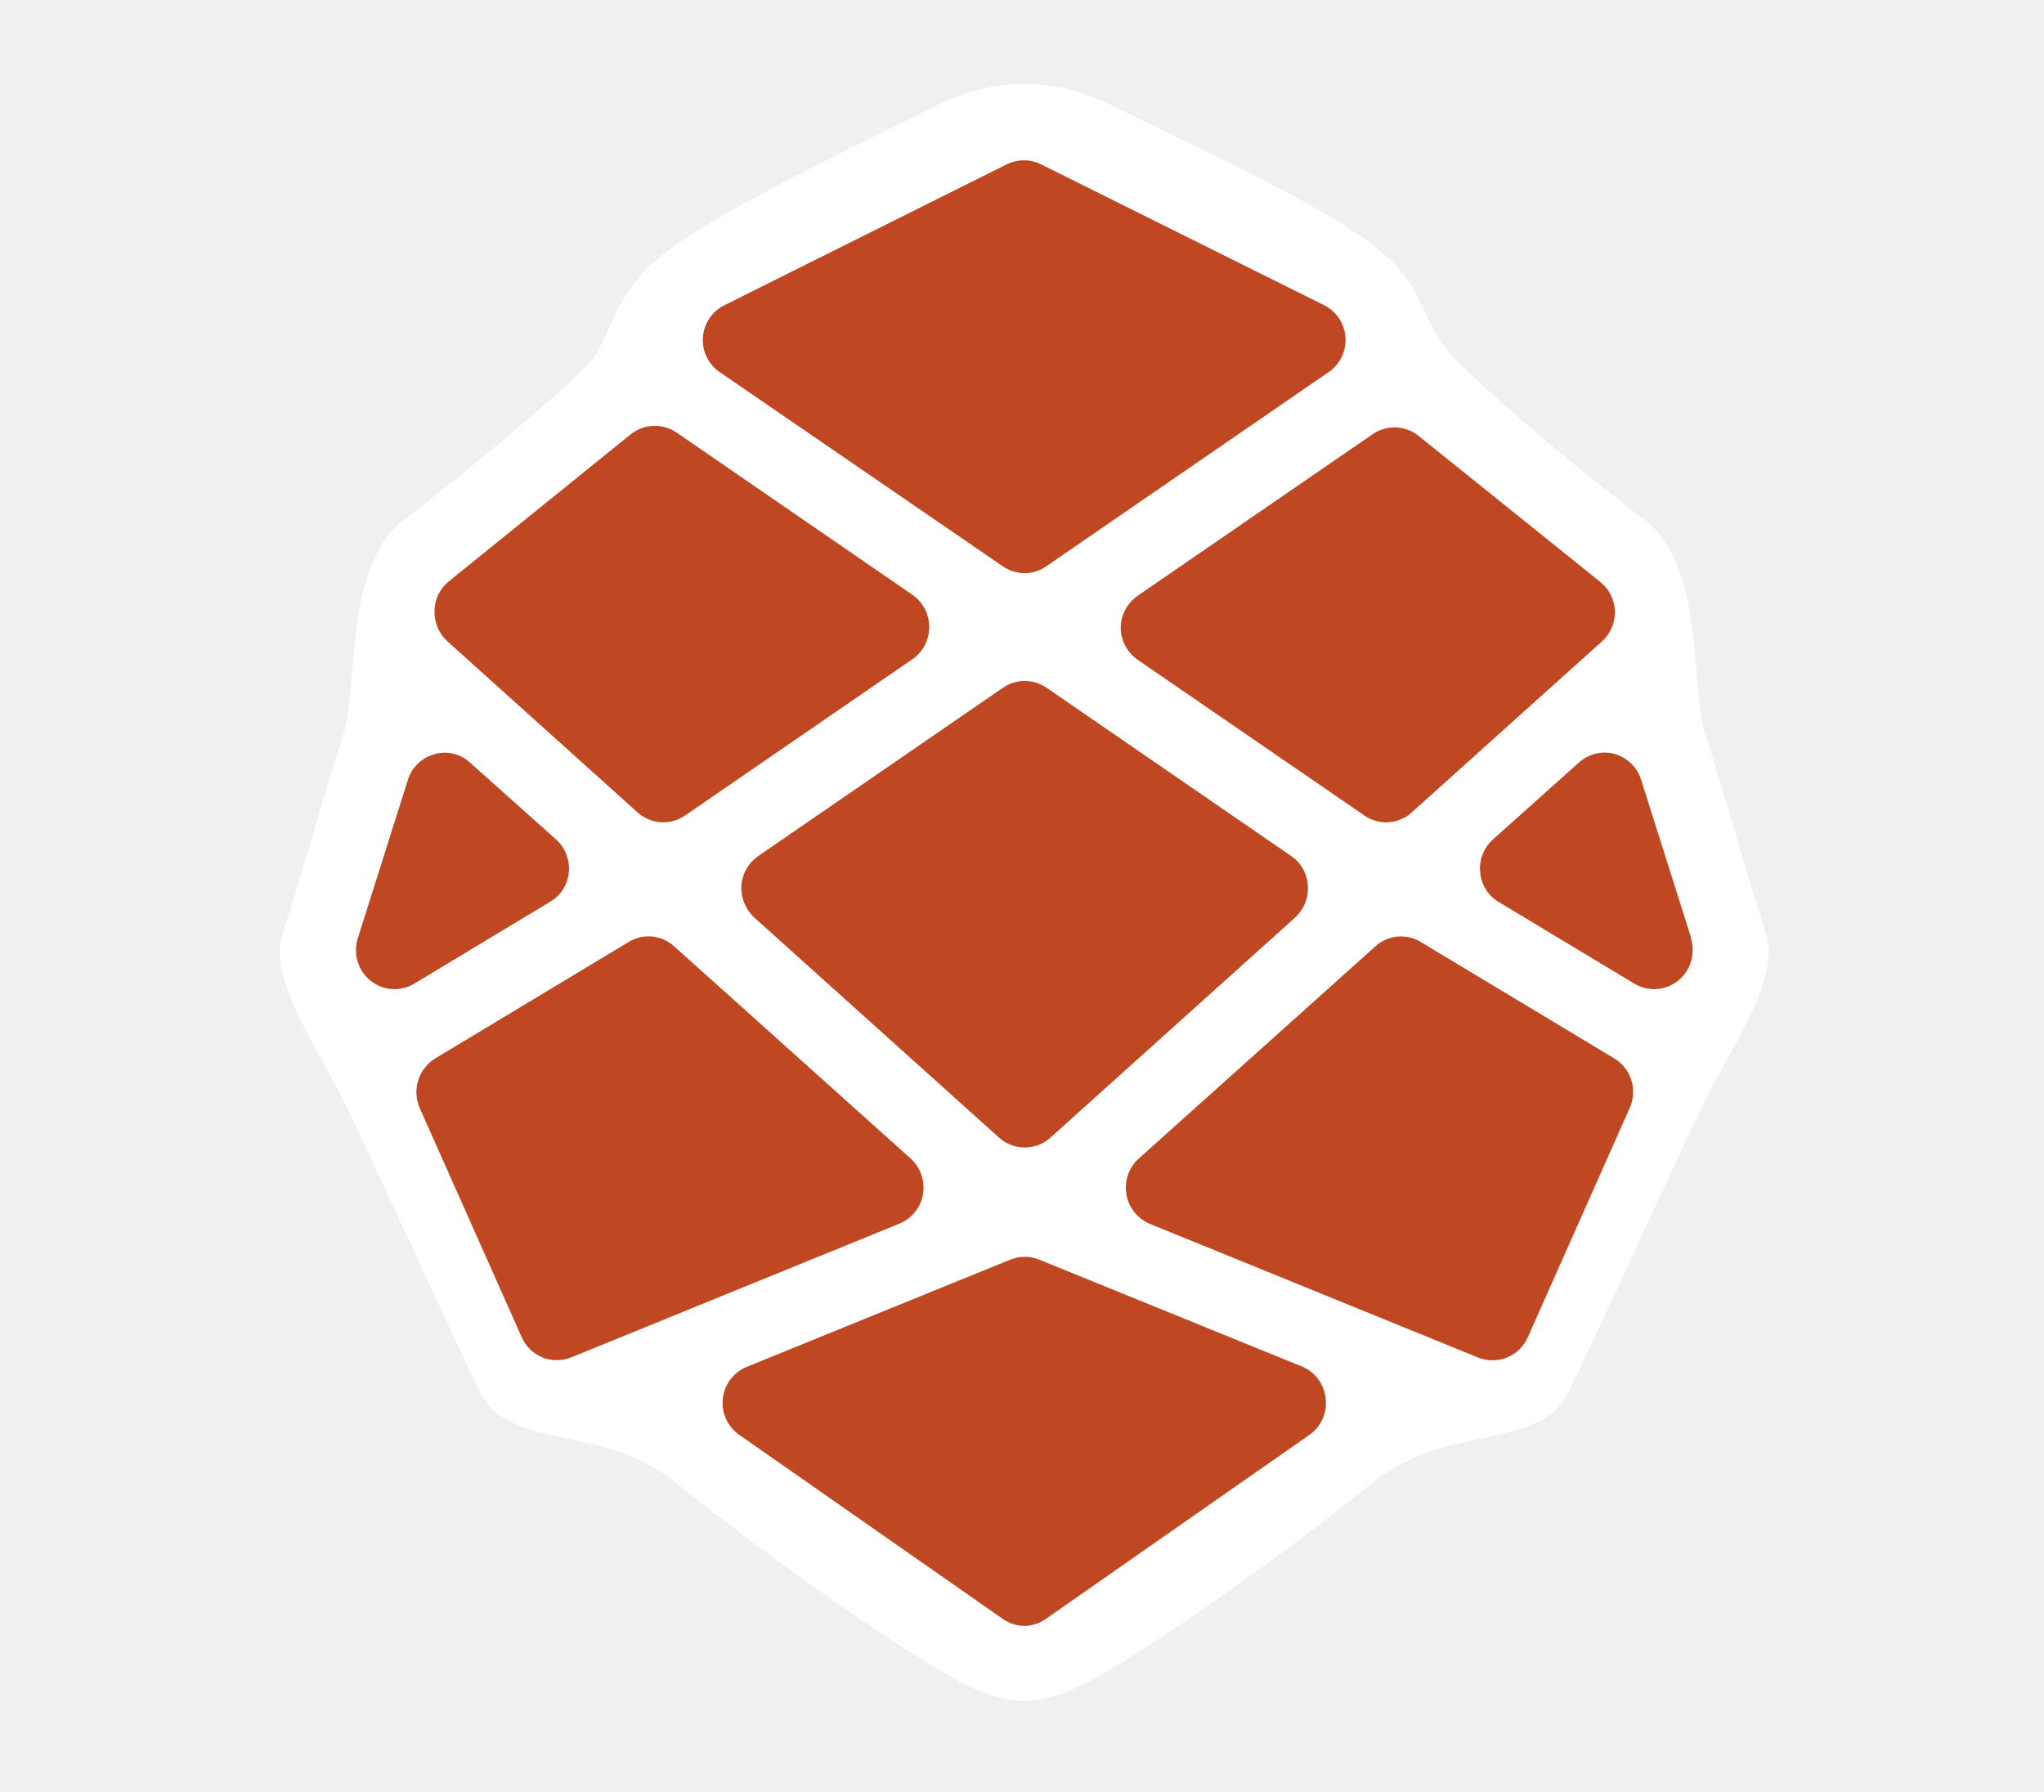
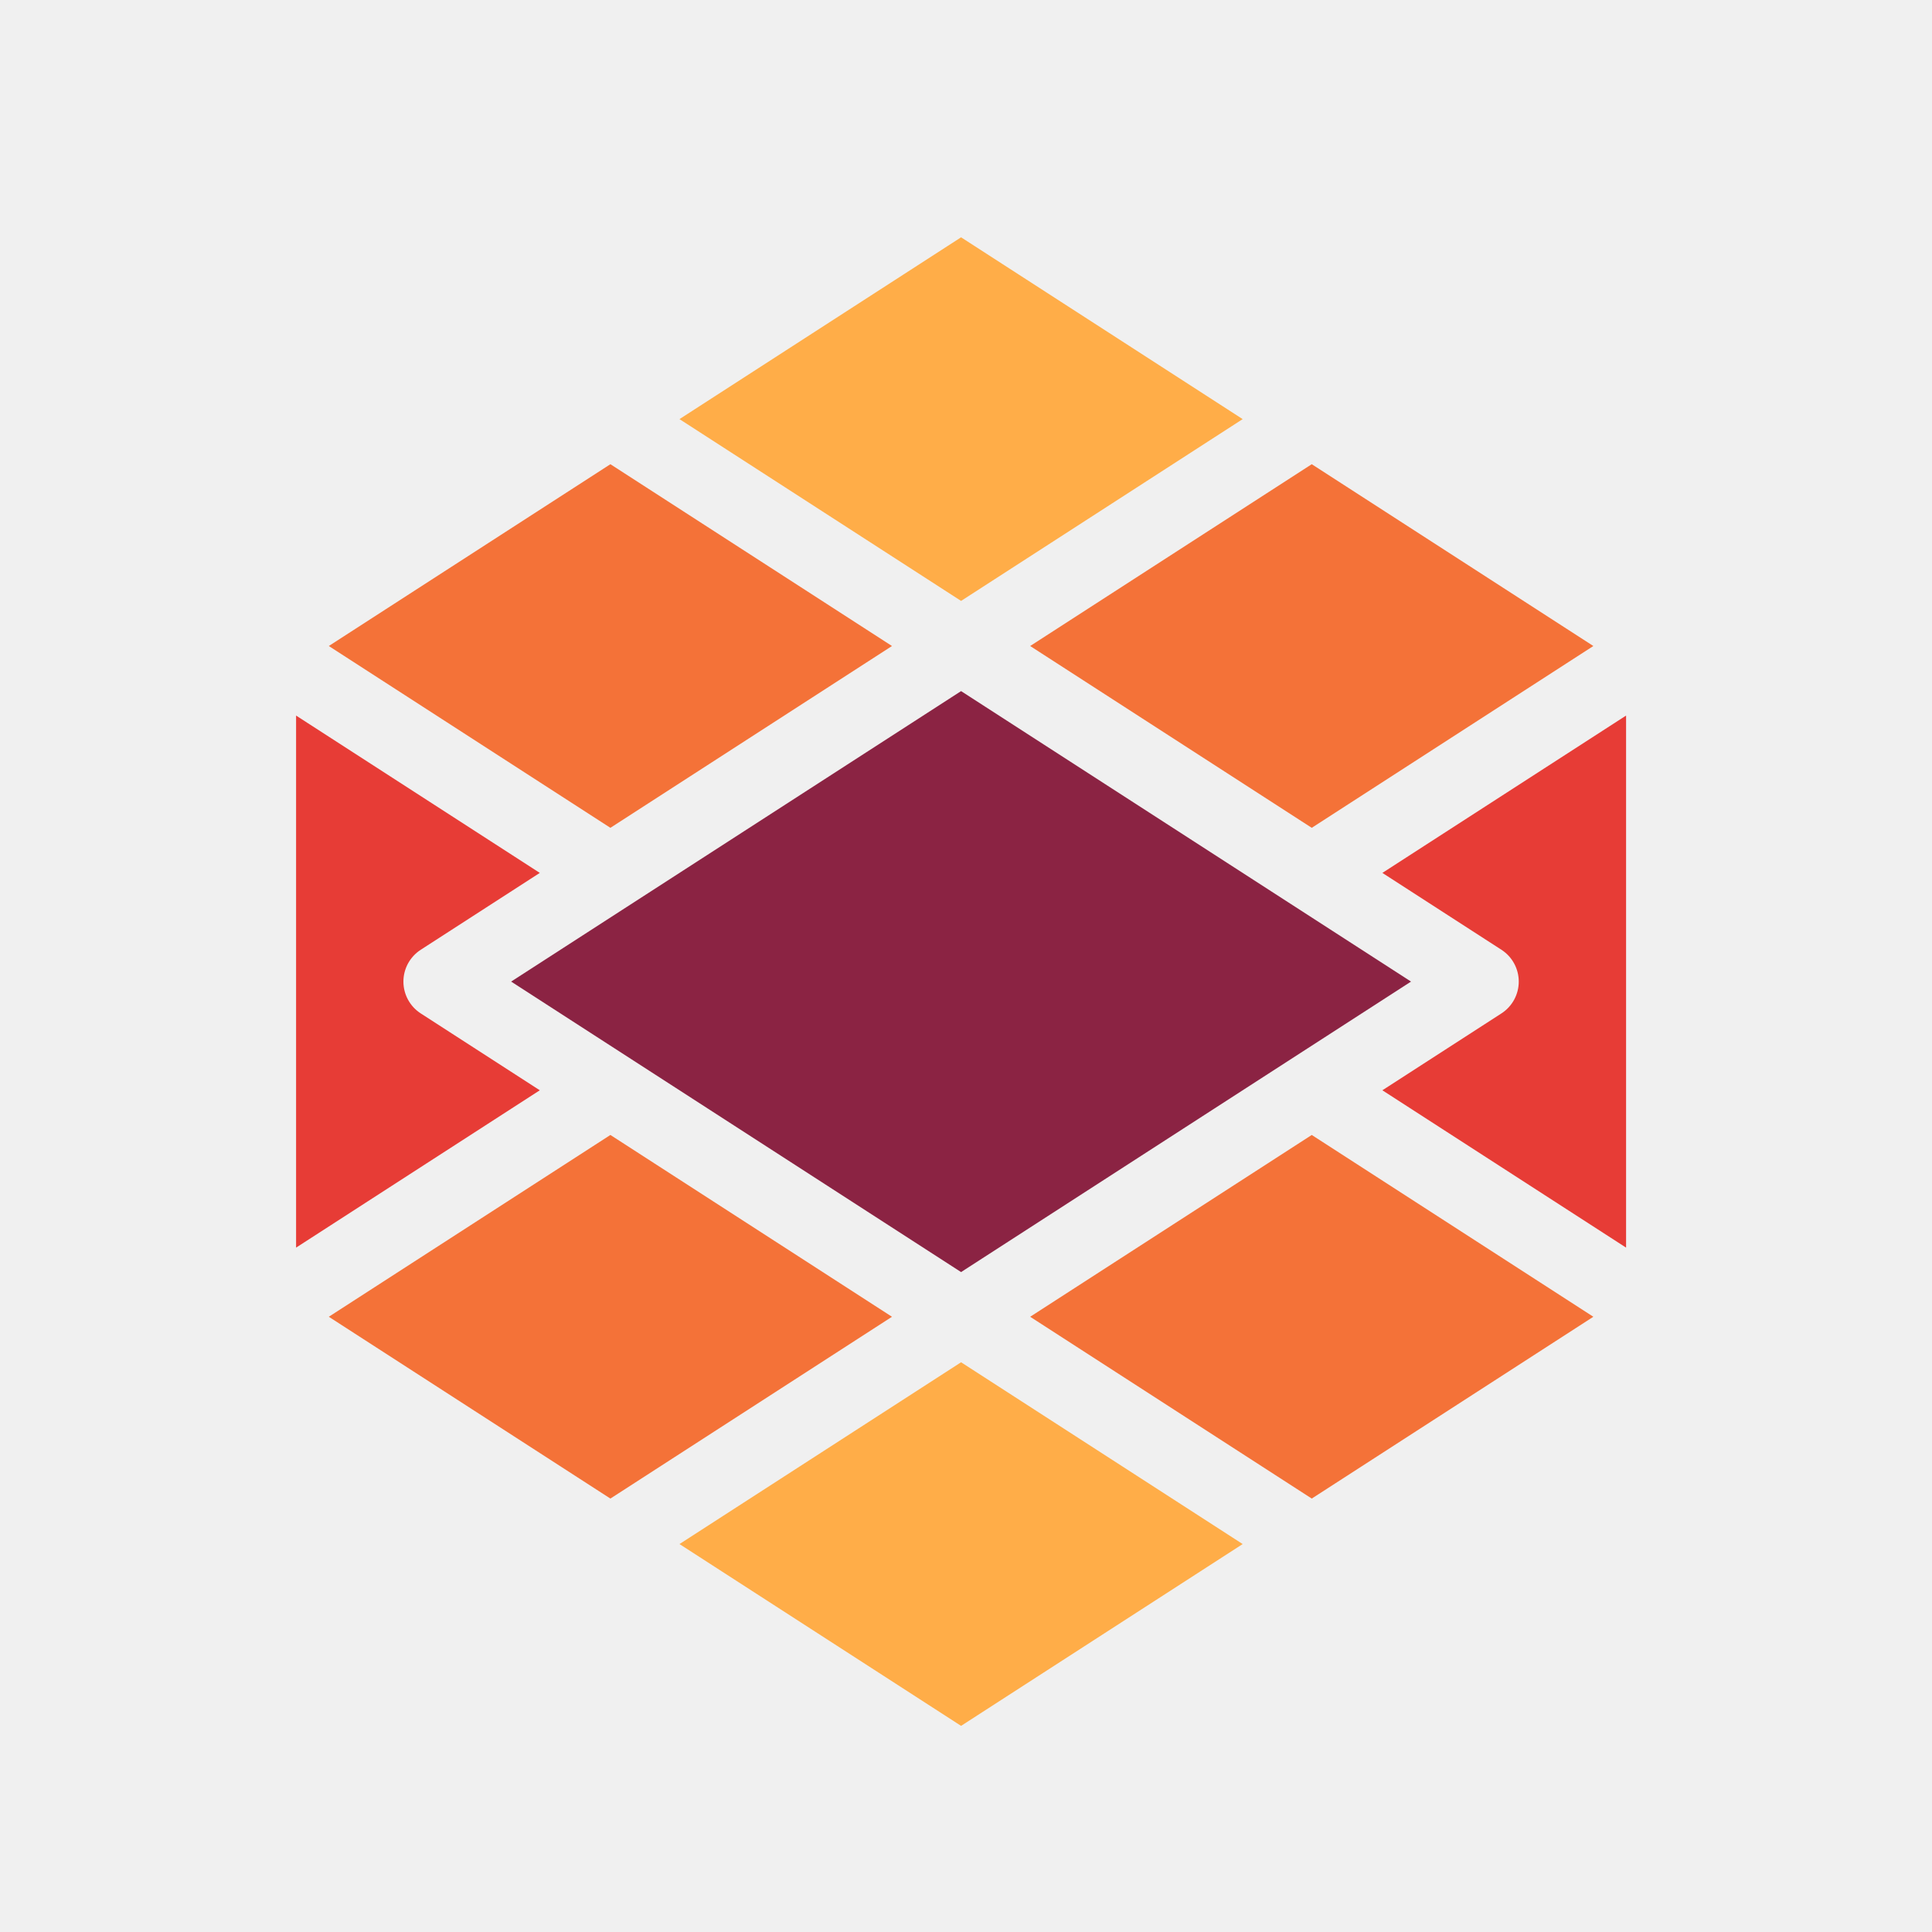
- <svg xmlns="http://www.w3.org/2000/svg" width="292" height="256" viewBox="0 0 292 256" fill="none">
-   <path fill-rule="evenodd" clip-rule="evenodd" d="M133.361 15.278C124.714 19.648 106.49 28.151 96.62 34.938C86.749 41.724 87.973 48.048 83.653 52.419C79.332 56.789 66.359 67.708 57.718 74.257C49.072 80.812 51.232 98.293 49.072 104.849C46.911 111.398 42.591 126.688 40.431 133.243C38.265 139.798 44.751 148.539 49.072 157.279C53.398 166.013 64.199 190.044 68.525 198.778C72.846 207.518 85.819 203.148 96.62 211.888C107.42 220.629 122.554 231.555 133.361 238.104C144.162 244.659 148.488 244.659 159.295 238.104C170.096 231.548 185.229 220.623 196.036 211.882C206.837 203.148 219.811 207.518 224.131 198.778C228.451 190.037 239.258 166.013 243.585 157.273C247.905 148.532 254.385 139.792 252.225 133.243C250.065 126.688 245.745 111.392 243.585 104.843C241.424 98.287 243.585 80.812 234.938 74.257C226.291 67.702 216.258 59.361 209.004 52.412C201.749 45.464 204.683 41.487 196.036 34.931C187.39 28.382 167.942 19.648 159.295 15.278C150.648 10.907 142.002 10.907 133.361 15.278Z" fill="white" />
-   <path fill-rule="evenodd" clip-rule="evenodd" d="M102.839 53.18L143.289 80.931C144.199 81.542 145.265 81.878 146.361 81.899C147.458 81.889 148.527 81.552 149.432 80.931L189.913 53.086C190.69 52.526 191.309 51.776 191.711 50.907C192.112 50.037 192.282 49.079 192.205 48.125C192.128 47.171 191.806 46.252 191.27 45.459C190.734 44.666 190.002 44.024 189.145 43.597L148.696 23.469C147.939 23.099 147.109 22.907 146.267 22.907C145.425 22.907 144.595 23.099 143.838 23.469L103.507 43.597C102.634 44.025 101.889 44.675 101.346 45.482C100.803 46.289 100.482 47.224 100.414 48.194C100.345 49.164 100.533 50.136 100.957 51.01C101.382 51.885 102.029 52.633 102.833 53.18H102.839ZM160.102 89.64C160.101 90.544 160.319 91.436 160.736 92.238C161.154 93.04 161.759 93.729 162.499 94.248L194.927 116.523C195.933 117.222 197.146 117.559 198.368 117.48C199.59 117.4 200.749 116.909 201.657 116.086L228.858 91.632C229.459 91.091 229.935 90.426 230.253 89.683C230.571 88.94 230.723 88.137 230.7 87.329C230.676 86.521 230.476 85.728 230.115 85.005C229.754 84.281 229.24 83.646 228.609 83.141L202.637 62.264C201.721 61.531 200.594 61.111 199.422 61.066C198.25 61.021 197.094 61.354 196.125 62.014L162.499 85.133C161.771 85.642 161.174 86.317 160.758 87.101C160.341 87.886 160.116 88.752 160.102 89.64ZM79.446 119.945C80.757 121.131 81.431 122.879 81.257 124.646C81.175 125.519 80.884 126.36 80.408 127.097C79.932 127.834 79.285 128.445 78.522 128.879L59.162 140.547C57.195 141.721 54.717 141.552 52.931 140.117C51.146 138.681 50.415 136.277 51.108 134.073L58.269 111.423C58.541 110.544 59.03 109.747 59.69 109.106C60.35 108.464 61.16 107.999 62.046 107.752C62.929 107.493 63.865 107.469 64.76 107.681C65.656 107.893 66.48 108.335 67.153 108.963L79.446 119.945ZM184.475 122.317L149.464 98.231C148.557 97.617 147.487 97.288 146.392 97.288C145.297 97.288 144.227 97.617 143.32 98.231L108.308 122.311C107.619 122.793 107.046 123.424 106.631 124.156C106.216 124.889 105.97 125.704 105.911 126.544C105.865 127.39 106.006 128.236 106.324 129.022C106.643 129.808 107.13 130.513 107.753 131.089L142.733 162.542C143.737 163.447 145.04 163.948 146.392 163.948C147.743 163.948 149.047 163.447 150.05 162.542L185.025 131.083C185.648 130.511 186.135 129.806 186.448 129.02C186.761 128.234 186.894 127.388 186.835 126.544C186.79 125.705 186.554 124.888 186.145 124.154C185.736 123.421 185.165 122.79 184.475 122.311V122.317ZM91.096 116.086L63.919 91.632C63.313 91.078 62.835 90.399 62.516 89.643C62.197 88.886 62.045 88.07 62.071 87.249C62.084 86.44 62.276 85.644 62.632 84.918C62.988 84.192 63.5 83.553 64.132 83.047L90.103 62.045C91.026 61.312 92.159 60.892 93.337 60.848C94.515 60.803 95.676 61.135 96.652 61.796L130.247 84.914C131.808 85.944 132.744 87.699 132.744 89.584C132.744 91.47 131.808 93.218 130.247 94.248L97.851 116.523C95.76 117.959 92.988 117.772 91.096 116.086ZM230.613 151.217L202.949 134.573C201.95 133.967 200.781 133.7 199.618 133.812C198.454 133.925 197.358 134.411 196.494 135.197L162.68 165.526C161.979 166.16 161.45 166.96 161.141 167.853C160.832 168.745 160.753 169.702 160.913 170.633C161.072 171.564 161.464 172.44 162.053 173.179C162.641 173.918 163.407 174.496 164.279 174.86L211.184 193.964C212.508 194.491 213.984 194.483 215.302 193.942C216.62 193.402 217.678 192.371 218.251 191.067L232.798 158.34C233.369 157.092 233.463 155.676 233.06 154.363C232.657 153.05 231.786 151.931 230.613 151.217ZM234.452 111.423L241.613 134.073H241.551C241.812 134.908 241.874 135.793 241.734 136.657C241.593 137.521 241.252 138.34 240.739 139.049C239.938 140.159 238.75 140.928 237.409 141.206C236.069 141.483 234.673 141.248 233.497 140.547L214.106 128.873C213.358 128.431 212.728 127.817 212.267 127.082C211.806 126.346 211.529 125.511 211.458 124.646C211.368 123.775 211.484 122.895 211.799 122.078C212.114 121.261 212.617 120.53 213.269 119.945L225.568 108.932C226.96 107.683 228.877 107.227 230.669 107.721C231.556 107.977 232.366 108.45 233.026 109.096C233.686 109.742 234.176 110.541 234.452 111.423ZM131.845 170.627C132.009 169.698 131.935 168.743 131.629 167.851C131.323 166.959 130.796 166.159 130.097 165.526L96.29 135.191C95.425 134.404 94.33 133.919 93.166 133.806C92.003 133.694 90.834 133.96 89.835 134.566L62.177 151.217C61.016 151.934 60.152 153.046 59.745 154.349C59.338 155.652 59.415 157.058 59.961 158.309L74.526 191.042C75.096 192.351 76.154 193.386 77.476 193.926C78.797 194.466 80.277 194.468 81.6 193.933L128.474 174.829C129.346 174.473 130.114 173.902 130.705 173.168C131.296 172.434 131.69 171.562 131.851 170.633L131.845 170.627ZM148.446 179.961L186.067 195.269C186.974 195.663 187.76 196.292 188.343 197.091C188.925 197.89 189.284 198.83 189.383 199.814C189.501 200.81 189.346 201.82 188.935 202.735C188.524 203.65 187.871 204.436 187.048 205.008L149.401 231.298C148.501 231.937 147.427 232.285 146.323 232.297C145.223 232.278 144.153 231.93 143.252 231.298L105.63 205.015C104.802 204.444 104.145 203.661 103.727 202.747C103.309 201.833 103.146 200.823 103.257 199.824C103.367 198.825 103.745 197.875 104.352 197.074C104.959 196.273 105.772 195.651 106.704 195.275L144.325 179.967C145.648 179.436 147.124 179.43 148.446 179.961Z" fill="#BF4722" />
+ <svg xmlns="http://www.w3.org/2000/svg" width="256" height="256" viewBox="0 0 256 256" fill="none">
+   <g clip-path="url(#clip0_29_25)">
+     <path d="M215.464 94.816V165.316L183.171 144.468L198.946 134.283C200.378 133.358 201.243 131.77 201.243 130.066C201.243 128.361 200.378 126.773 198.946 125.848L183.172 115.664L215.464 94.816Z" fill="#E73C36" />
+     <path d="M39.233 94.816V165.316L71.526 144.468L55.751 134.283C54.319 133.358 53.454 131.77 53.454 130.066C53.454 128.361 54.319 126.773 55.751 125.848L71.526 115.664L39.233 94.816Z" fill="#E73C36" />
+     <path d="M127.348 79.624L90.035 55.535L127.348 31.445L164.66 55.535L127.348 79.624Z" fill="#FFAD48" />
+     <path d="M127.348 228.686L90.035 204.596L127.348 180.507L164.66 204.596L127.348 228.686Z" fill="#FFAD48" />
+     <path d="M80.881 198.568L43.568 174.478L80.881 150.389L118.193 174.478L80.881 198.568Z" fill="#F47238" />
+     <path d="M80.881 109.69L43.568 85.6L80.881 61.51L118.193 85.6L80.881 109.69Z" fill="#F47238" />
+     <path d="M173.814 198.568L136.502 174.478L173.814 150.389L211.127 174.478L173.814 198.568Z" fill="#F47238" />
+     <path d="M173.814 109.69L136.502 85.6L173.814 61.51L211.127 85.6L173.814 109.69Z" fill="#F47238" />
+     <path d="M127.348 168.557L67.728 130.065C87.602 117.235 107.474 104.405 127.348 91.575C147.221 104.405 167.095 117.235 186.968 130.065L127.348 168.557Z" fill="#8B2343" />
+   </g>
+   <defs>
+     <clipPath id="clip0_29_25">
+       <rect width="181" height="201.686" fill="white" transform="translate(38 27)" />
+     </clipPath>
+   </defs>
</svg>
